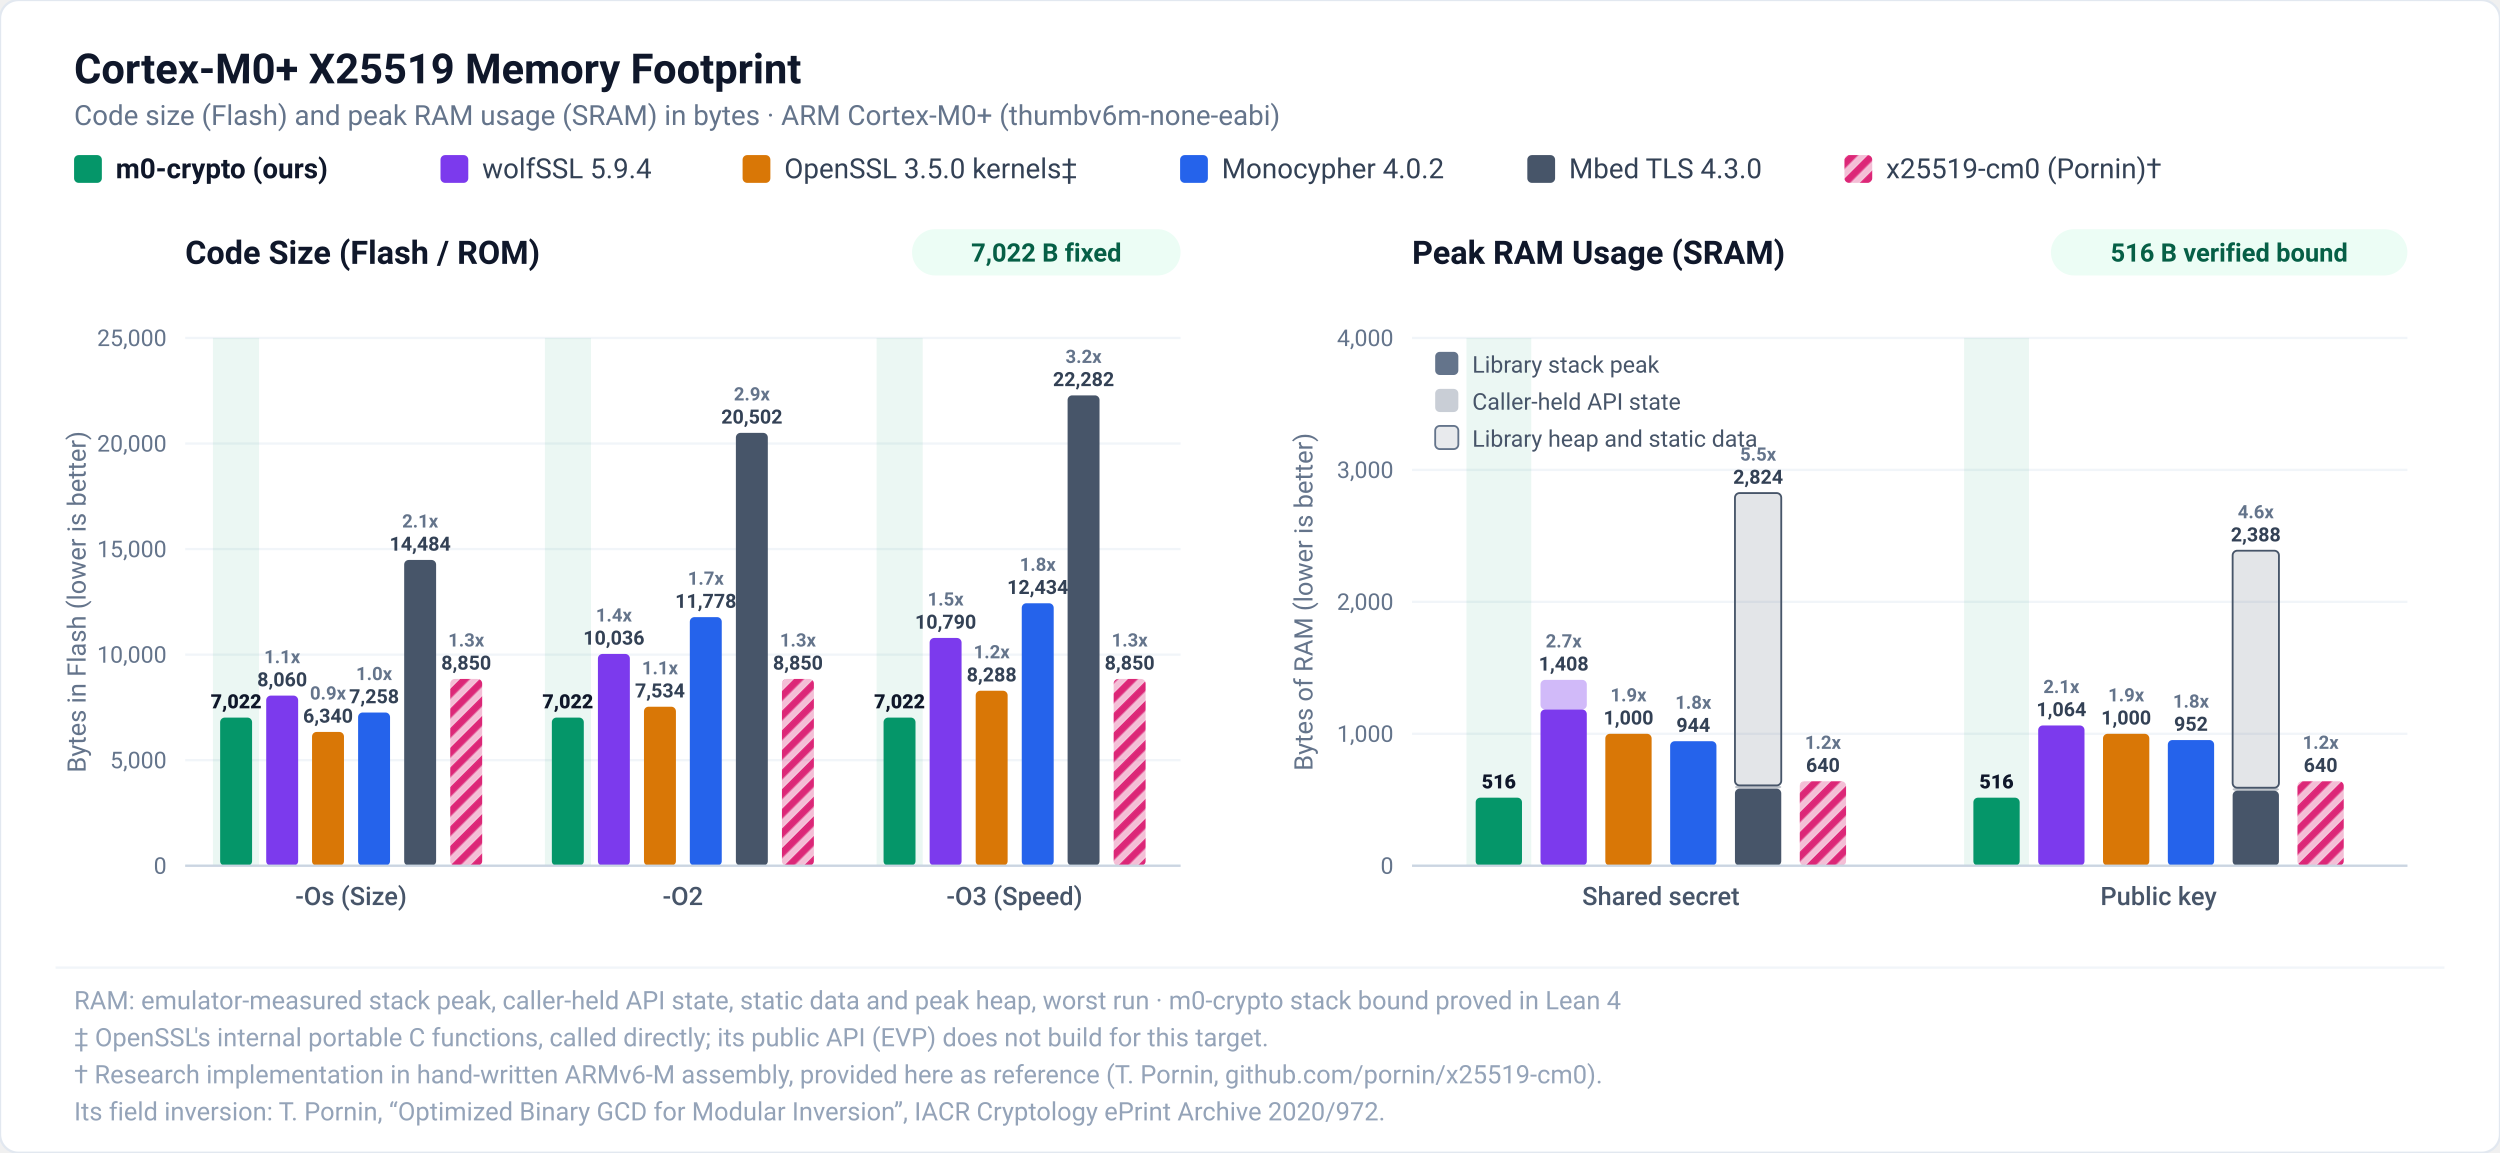
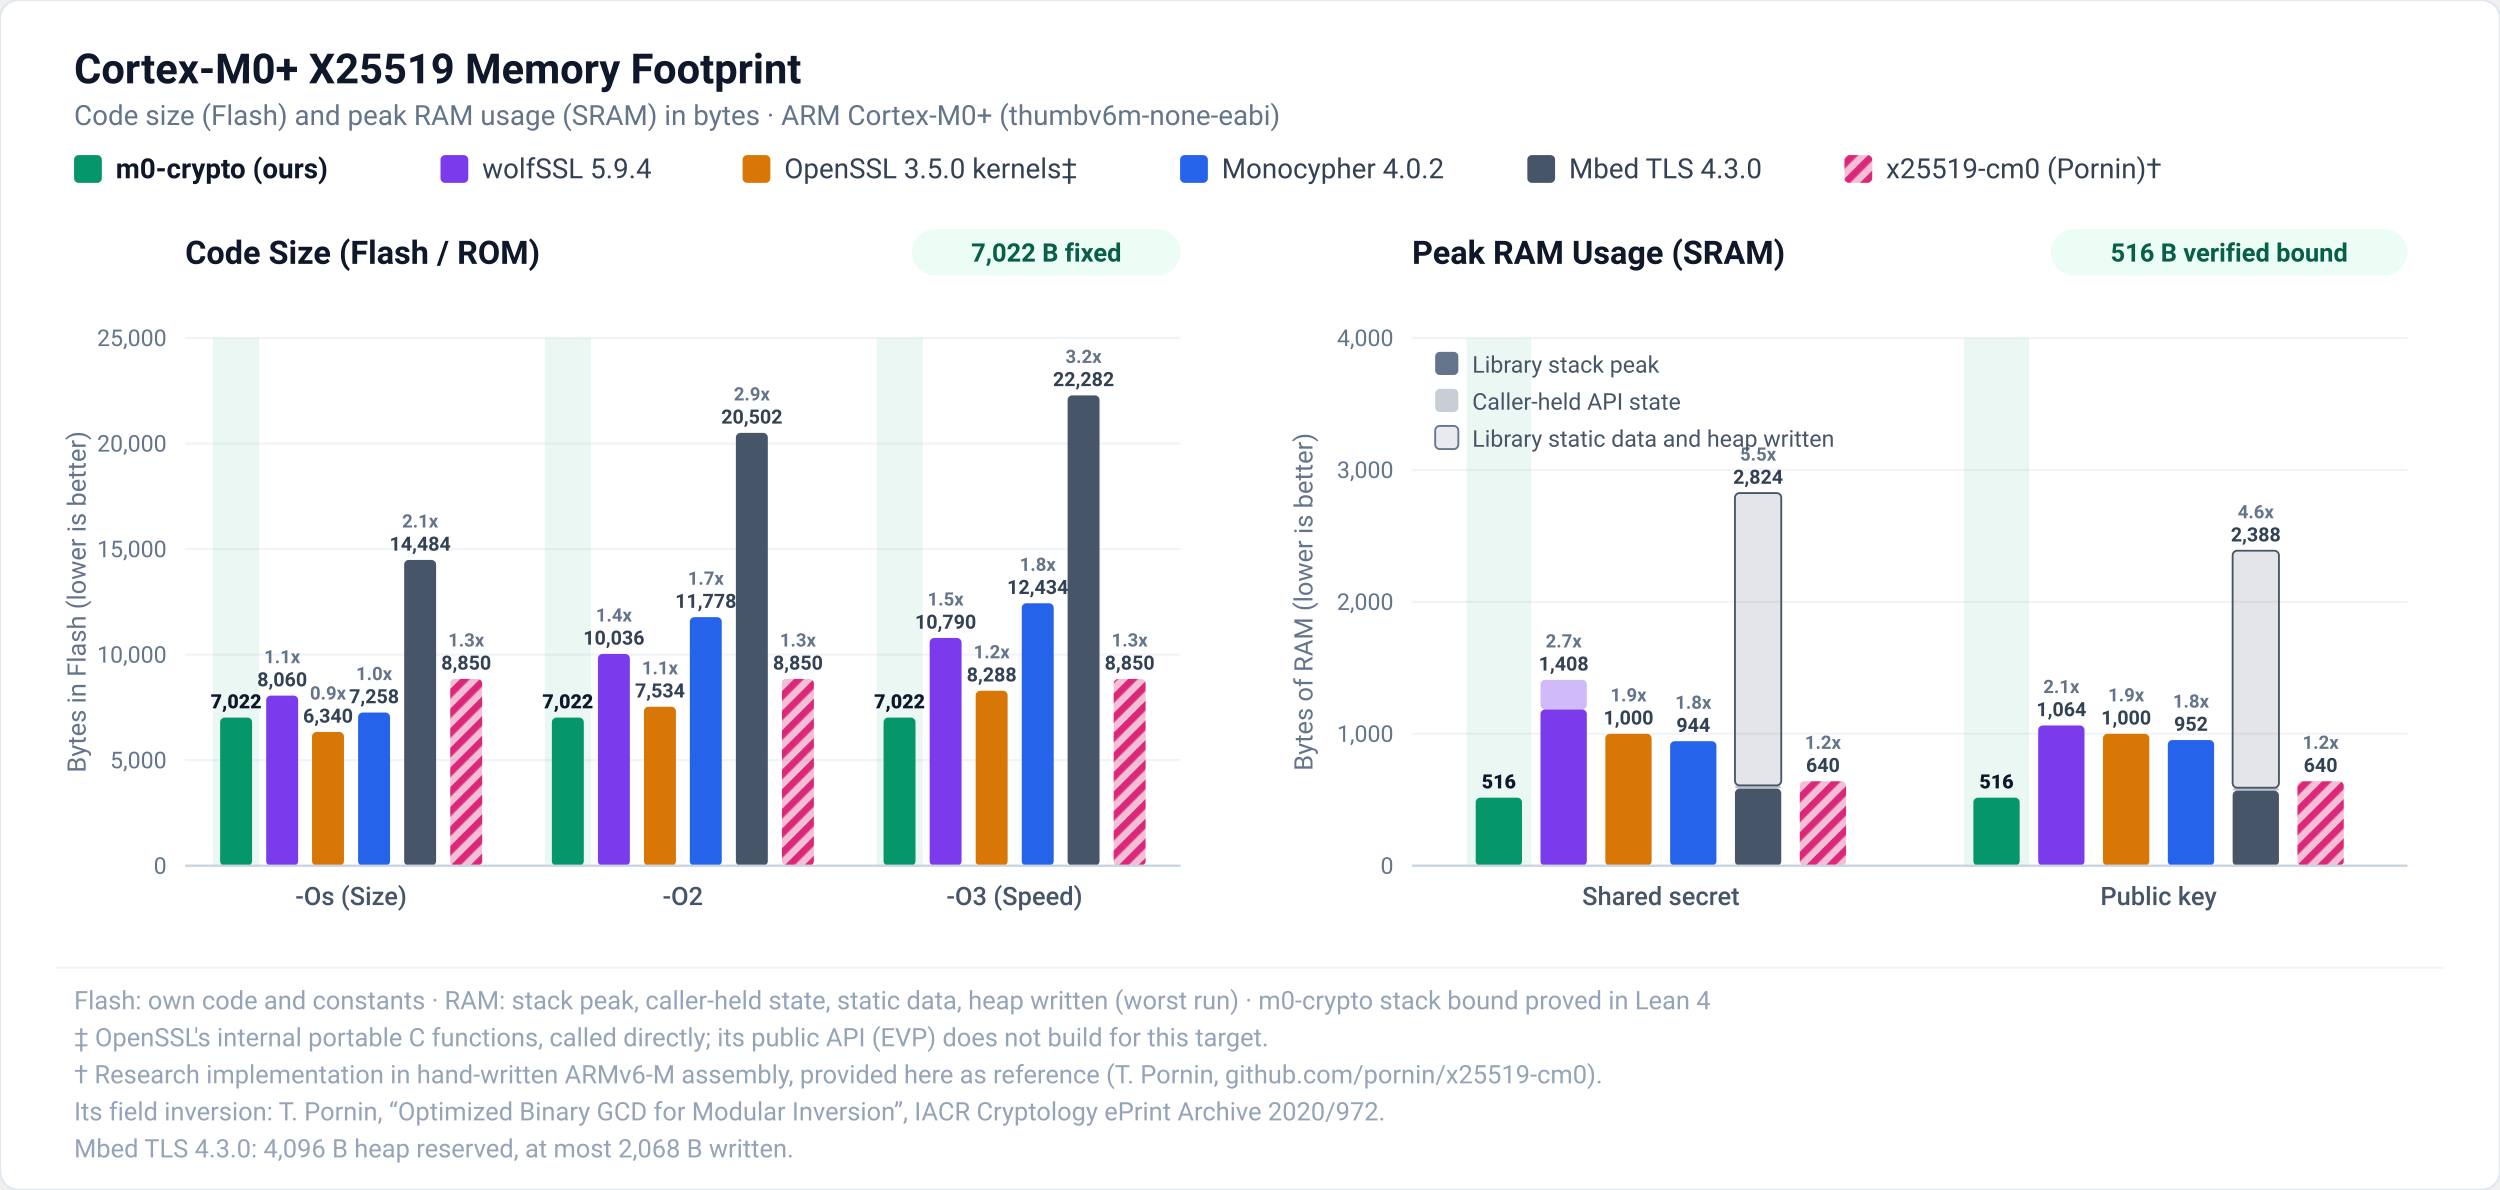
- <svg xmlns="http://www.w3.org/2000/svg" viewBox="0 0 1080 498" width="1080" height="498">
+ <svg xmlns="http://www.w3.org/2000/svg" viewBox="0 0 1080 514" width="1080" height="514">
  <defs>
    <pattern id="hatch-pornin" patternUnits="userSpaceOnUse" width="6" height="6" patternTransform="rotate(45)">
      <rect width="6" height="6" fill="#db2777" fill-opacity="0.3" />
      <rect width="3" height="6" fill="#db2777" />
    </pattern>
  </defs>
  <style>
    text { font-family: -apple-system, BlinkMacSystemFont, "Segoe UI", Roboto, Helvetica, Arial, sans-serif; }
  </style>
  <rect width="100%" height="100%" fill="#ffffff" rx="8" stroke="#e2e8f0" stroke-width="1" />
  <text x="32" y="36" font-size="18" font-weight="700" fill="#0f172a">Cortex-M0+ X25519 Memory Footprint</text>
  <text x="32" y="54" font-size="12" fill="#64748b">Code size (Flash) and peak RAM usage (SRAM) in bytes · ARM Cortex-M0+ (thumbv6m-none-eabi)</text>
  <g>
    <rect x="32.0" y="67" width="12" height="12" rx="2" fill="#059669" />
    <text x="50.0" y="77" font-size="12" font-weight="700" fill="#0f172a">m0-crypto (ours)</text>
    <rect x="190.3" y="67" width="12" height="12" rx="2" fill="#7c3aed" />
    <text x="208.3" y="77" font-size="12" font-weight="400" fill="#334155">wolfSSL 5.9.4</text>
    <rect x="320.8" y="67" width="12" height="12" rx="2" fill="#d97706" />
    <text x="338.8" y="77" font-size="12" font-weight="400" fill="#334155">OpenSSL 3.5.0 kernels‡</text>
    <rect x="509.8" y="67" width="12" height="12" rx="2" fill="#2563eb" />
    <text x="527.8" y="77" font-size="12" font-weight="400" fill="#334155">Monocypher 4.0.2</text>
    <rect x="659.8" y="67" width="12" height="12" rx="2" fill="#475569" />
    <text x="677.8" y="77" font-size="12" font-weight="400" fill="#334155">Mbed TLS 4.3.0</text>
    <rect x="796.8" y="67" width="12" height="12" rx="2" fill="url(#hatch-pornin)" />
    <text x="814.8" y="77" font-size="12" font-weight="400" fill="#334155">x25519-cm0 (Pornin)†</text>
  </g>
  <g>
    <text x="80.0" y="114.0" font-size="14" font-weight="600" fill="#0f172a">Code Size (Flash / ROM)</text>
    <rect x="394.0" y="99.0" width="116.0" height="20" rx="10" fill="#ecfdf5" />
    <text x="452.0" y="113.0" text-anchor="middle" font-size="11" font-weight="600" fill="#065f46">7,022 B fixed</text>
    <line x1="80.0" y1="374.0" x2="510.0" y2="374.0" stroke="#f1f5f9" stroke-width="1" />
    <text x="72.0" y="377.5" text-anchor="end" font-size="10" font-family="monospace" fill="#64748b">0</text>
    <line x1="80.0" y1="328.4" x2="510.0" y2="328.4" stroke="#f1f5f9" stroke-width="1" />
    <text x="72.0" y="331.9" text-anchor="end" font-size="10" font-family="monospace" fill="#64748b">5,000</text>
    <line x1="80.0" y1="282.8" x2="510.0" y2="282.8" stroke="#f1f5f9" stroke-width="1" />
    <text x="72.0" y="286.3" text-anchor="end" font-size="10" font-family="monospace" fill="#64748b">10,000</text>
    <line x1="80.0" y1="237.2" x2="510.0" y2="237.2" stroke="#f1f5f9" stroke-width="1" />
    <text x="72.0" y="240.7" text-anchor="end" font-size="10" font-family="monospace" fill="#64748b">15,000</text>
    <line x1="80.0" y1="191.6" x2="510.0" y2="191.6" stroke="#f1f5f9" stroke-width="1" />
    <text x="72.0" y="195.1" text-anchor="end" font-size="10" font-family="monospace" fill="#64748b">20,000</text>
    <line x1="80.0" y1="146.0" x2="510.0" y2="146.0" stroke="#f1f5f9" stroke-width="1" />
    <text x="72.0" y="149.5" text-anchor="end" font-size="10" font-family="monospace" fill="#64748b">25,000</text>
    <text transform="rotate(-90)" x="-260.0" y="37.0" text-anchor="middle" font-size="11" fill="#64748b">Bytes in Flash (lower is better)</text>
    <rect x="92.0" y="146.0" width="19.9" height="228.0" fill="#059669" fill-opacity="0.08" />
    <rect x="95.1" y="310.0" width="13.8" height="64.0" fill="#059669" rx="2" />
    <text x="102.0" y="306.0" text-anchor="middle" font-size="8.5" font-family="monospace" font-weight="800" fill="#0f172a">7,022</text>
    <rect x="115.0" y="300.5" width="13.8" height="73.5" fill="#7c3aed" rx="2" />
    <text x="121.9" y="296.5" text-anchor="middle" font-size="8.5" font-family="monospace" font-weight="600" fill="#334155">8,060</text>
    <text x="121.9" y="286.5" text-anchor="middle" font-size="8" font-family="monospace" font-weight="700" fill="#64748b">1.1x</text>
    <rect x="134.8" y="316.2" width="13.8" height="57.8" fill="#d97706" rx="2" />
    <text x="141.7" y="312.2" text-anchor="middle" font-size="8.5" font-family="monospace" font-weight="600" fill="#334155">6,340</text>
    <text x="141.7" y="302.2" text-anchor="middle" font-size="8" font-family="monospace" font-weight="700" fill="#64748b">0.9x</text>
    <rect x="154.7" y="307.8" width="13.8" height="66.2" fill="#2563eb" rx="2" />
    <text x="161.6" y="303.8" text-anchor="middle" font-size="8.5" font-family="monospace" font-weight="600" fill="#334155">7,258</text>
    <text x="161.6" y="293.8" text-anchor="middle" font-size="8" font-family="monospace" font-weight="700" fill="#64748b">1.0x</text>
    <rect x="174.6" y="241.9" width="13.8" height="132.1" fill="#475569" rx="2" />
    <text x="181.5" y="237.9" text-anchor="middle" font-size="8.5" font-family="monospace" font-weight="600" fill="#334155">14,484</text>
    <text x="181.5" y="227.9" text-anchor="middle" font-size="8" font-family="monospace" font-weight="700" fill="#64748b">2.1x</text>
    <rect x="194.5" y="293.3" width="13.8" height="80.7" fill="url(#hatch-pornin)" rx="2" />
    <text x="201.4" y="289.3" text-anchor="middle" font-size="8.5" font-family="monospace" font-weight="600" fill="#334155">8,850</text>
    <text x="201.4" y="279.3" text-anchor="middle" font-size="8" font-family="monospace" font-weight="700" fill="#64748b">1.3x</text>
    <text x="151.7" y="391.0" text-anchor="middle" font-size="11" font-weight="500" fill="#475569">-Os (Size)</text>
    <rect x="235.4" y="146.0" width="19.9" height="228.0" fill="#059669" fill-opacity="0.08" />
    <rect x="238.4" y="310.0" width="13.8" height="64.0" fill="#059669" rx="2" />
    <text x="245.3" y="306.0" text-anchor="middle" font-size="8.5" font-family="monospace" font-weight="800" fill="#0f172a">7,022</text>
    <rect x="258.3" y="282.5" width="13.8" height="91.5" fill="#7c3aed" rx="2" />
    <text x="265.2" y="278.5" text-anchor="middle" font-size="8.5" font-family="monospace" font-weight="600" fill="#334155">10,036</text>
    <text x="265.2" y="268.5" text-anchor="middle" font-size="8" font-family="monospace" font-weight="700" fill="#64748b">1.4x</text>
    <rect x="278.2" y="305.3" width="13.8" height="68.7" fill="#d97706" rx="2" />
    <text x="285.1" y="301.3" text-anchor="middle" font-size="8.5" font-family="monospace" font-weight="600" fill="#334155">7,534</text>
    <text x="285.1" y="291.3" text-anchor="middle" font-size="8" font-family="monospace" font-weight="700" fill="#64748b">1.1x</text>
    <rect x="298.0" y="266.6" width="13.8" height="107.4" fill="#2563eb" rx="2" />
    <text x="304.9" y="262.6" text-anchor="middle" font-size="8.5" font-family="monospace" font-weight="600" fill="#334155">11,778</text>
    <text x="304.9" y="252.6" text-anchor="middle" font-size="8" font-family="monospace" font-weight="700" fill="#64748b">1.7x</text>
    <rect x="317.9" y="187.0" width="13.8" height="187.0" fill="#475569" rx="2" />
    <text x="324.8" y="183.0" text-anchor="middle" font-size="8.5" font-family="monospace" font-weight="600" fill="#334155">20,502</text>
    <text x="324.8" y="173.0" text-anchor="middle" font-size="8" font-family="monospace" font-weight="700" fill="#64748b">2.9x</text>
    <rect x="337.8" y="293.3" width="13.8" height="80.7" fill="url(#hatch-pornin)" rx="2" />
    <text x="344.7" y="289.3" text-anchor="middle" font-size="8.5" font-family="monospace" font-weight="600" fill="#334155">8,850</text>
    <text x="344.7" y="279.3" text-anchor="middle" font-size="8" font-family="monospace" font-weight="700" fill="#64748b">1.3x</text>
    <text x="295.0" y="391.0" text-anchor="middle" font-size="11" font-weight="500" fill="#475569">-O2</text>
    <rect x="378.7" y="146.0" width="19.9" height="228.0" fill="#059669" fill-opacity="0.08" />
    <rect x="381.7" y="310.0" width="13.8" height="64.0" fill="#059669" rx="2" />
    <text x="388.6" y="306.0" text-anchor="middle" font-size="8.5" font-family="monospace" font-weight="800" fill="#0f172a">7,022</text>
    <rect x="401.6" y="275.6" width="13.8" height="98.4" fill="#7c3aed" rx="2" />
    <text x="408.5" y="271.6" text-anchor="middle" font-size="8.5" font-family="monospace" font-weight="600" fill="#334155">10,790</text>
    <text x="408.5" y="261.6" text-anchor="middle" font-size="8" font-family="monospace" font-weight="700" fill="#64748b">1.5x</text>
    <rect x="421.5" y="298.4" width="13.8" height="75.6" fill="#d97706" rx="2" />
    <text x="428.4" y="294.4" text-anchor="middle" font-size="8.5" font-family="monospace" font-weight="600" fill="#334155">8,288</text>
    <text x="428.4" y="284.4" text-anchor="middle" font-size="8" font-family="monospace" font-weight="700" fill="#64748b">1.2x</text>
    <rect x="441.4" y="260.6" width="13.8" height="113.4" fill="#2563eb" rx="2" />
    <text x="448.3" y="256.6" text-anchor="middle" font-size="8.5" font-family="monospace" font-weight="600" fill="#334155">12,434</text>
    <text x="448.3" y="246.6" text-anchor="middle" font-size="8" font-family="monospace" font-weight="700" fill="#64748b">1.8x</text>
    <rect x="461.2" y="170.8" width="13.8" height="203.2" fill="#475569" rx="2" />
    <text x="468.1" y="166.8" text-anchor="middle" font-size="8.5" font-family="monospace" font-weight="600" fill="#334155">22,282</text>
    <text x="468.1" y="156.8" text-anchor="middle" font-size="8" font-family="monospace" font-weight="700" fill="#64748b">3.2x</text>
    <rect x="481.1" y="293.3" width="13.8" height="80.7" fill="url(#hatch-pornin)" rx="2" />
    <text x="488.0" y="289.3" text-anchor="middle" font-size="8.5" font-family="monospace" font-weight="600" fill="#334155">8,850</text>
    <text x="488.0" y="279.3" text-anchor="middle" font-size="8" font-family="monospace" font-weight="700" fill="#64748b">1.3x</text>
    <text x="438.3" y="391.0" text-anchor="middle" font-size="11" font-weight="500" fill="#475569">-O3 (Speed)</text>
    <line x1="80.0" y1="374.0" x2="510.0" y2="374.0" stroke="#cbd5e1" stroke-width="1" />
  </g>
  <g>
    <text x="610.0" y="114.0" font-size="14" font-weight="600" fill="#0f172a">Peak RAM Usage (SRAM)</text>
    <rect x="886.0" y="99.0" width="154.0" height="20" rx="10" fill="#ecfdf5" />
    <text x="963.0" y="113.0" text-anchor="middle" font-size="11" font-weight="600" fill="#065f46">516 B verified bound</text>
    <line x1="610.0" y1="374.0" x2="1040.0" y2="374.0" stroke="#f1f5f9" stroke-width="1" />
    <text x="602.0" y="377.5" text-anchor="end" font-size="10" font-family="monospace" fill="#64748b">0</text>
    <line x1="610.0" y1="317.0" x2="1040.0" y2="317.0" stroke="#f1f5f9" stroke-width="1" />
    <text x="602.0" y="320.5" text-anchor="end" font-size="10" font-family="monospace" fill="#64748b">1,000</text>
    <line x1="610.0" y1="260.0" x2="1040.0" y2="260.0" stroke="#f1f5f9" stroke-width="1" />
    <text x="602.0" y="263.5" text-anchor="end" font-size="10" font-family="monospace" fill="#64748b">2,000</text>
    <line x1="610.0" y1="203.0" x2="1040.0" y2="203.0" stroke="#f1f5f9" stroke-width="1" />
    <text x="602.0" y="206.5" text-anchor="end" font-size="10" font-family="monospace" fill="#64748b">3,000</text>
    <line x1="610.0" y1="146.0" x2="1040.0" y2="146.0" stroke="#f1f5f9" stroke-width="1" />
    <text x="602.0" y="149.5" text-anchor="end" font-size="10" font-family="monospace" fill="#64748b">4,000</text>
    <text transform="rotate(-90)" x="-260.0" y="567.0" text-anchor="middle" font-size="11" fill="#64748b">Bytes of RAM (lower is better)</text>
    <rect x="633.5" y="146.0" width="28.0" height="228.0" fill="#059669" fill-opacity="0.08" />
    <rect x="637.5" y="344.6" width="20.0" height="29.4" fill="#059669" rx="2" />
    <text x="647.5" y="340.6" text-anchor="middle" font-size="8.5" font-family="monospace" font-weight="800" fill="#0f172a">516</text>
    <rect x="665.5" y="306.5" width="20.0" height="67.5" fill="#7c3aed" rx="2" />
    <rect x="665.5" y="293.7" width="20.0" height="12.8" fill="#7c3aed" fill-opacity="0.35" rx="2" />
    <text x="675.5" y="289.7" text-anchor="middle" font-size="8.5" font-family="monospace" font-weight="600" fill="#334155">1,408</text>
    <text x="675.5" y="279.7" text-anchor="middle" font-size="8" font-family="monospace" font-weight="700" fill="#64748b">2.7x</text>
    <rect x="693.5" y="317.0" width="20.0" height="57.0" fill="#d97706" rx="2" />
    <text x="703.5" y="313.0" text-anchor="middle" font-size="8.5" font-family="monospace" font-weight="600" fill="#334155">1,000</text>
    <text x="703.5" y="303.0" text-anchor="middle" font-size="8" font-family="monospace" font-weight="700" fill="#64748b">1.9x</text>
    <rect x="721.5" y="320.2" width="20.0" height="53.8" fill="#2563eb" rx="2" />
    <text x="731.5" y="316.2" text-anchor="middle" font-size="8.5" font-family="monospace" font-weight="600" fill="#334155">944</text>
    <text x="731.5" y="306.2" text-anchor="middle" font-size="8" font-family="monospace" font-weight="700" fill="#64748b">1.8x</text>
    <rect x="749.5" y="340.7" width="20.0" height="33.3" fill="#475569" rx="2" />
    <rect x="749.5" y="339.3" width="20.0" height="1.4" fill="#475569" fill-opacity="0.35" rx="2" />
    <rect x="749.5" y="213.0" width="20.0" height="126.3" fill="#475569" fill-opacity="0.15" stroke="#475569" stroke-width="0.8" rx="2" />
    <text x="759.5" y="209.0" text-anchor="middle" font-size="8.5" font-family="monospace" font-weight="600" fill="#334155">2,824</text>
    <text x="759.5" y="199.0" text-anchor="middle" font-size="8" font-family="monospace" font-weight="700" fill="#64748b">5.5x</text>
    <rect x="777.5" y="337.5" width="20.0" height="36.5" fill="url(#hatch-pornin)" rx="2" />
    <text x="787.5" y="333.5" text-anchor="middle" font-size="8.5" font-family="monospace" font-weight="600" fill="#334155">640</text>
    <text x="787.5" y="323.5" text-anchor="middle" font-size="8" font-family="monospace" font-weight="700" fill="#64748b">1.2x</text>
    <text x="717.5" y="391.0" text-anchor="middle" font-size="11" font-weight="500" fill="#475569">Shared secret</text>
    <rect x="848.5" y="146.0" width="28.0" height="228.0" fill="#059669" fill-opacity="0.08" />
    <rect x="852.5" y="344.6" width="20.0" height="29.4" fill="#059669" rx="2" />
    <text x="862.5" y="340.6" text-anchor="middle" font-size="8.5" font-family="monospace" font-weight="800" fill="#0f172a">516</text>
    <rect x="880.5" y="313.4" width="20.0" height="60.6" fill="#7c3aed" rx="2" />
    <text x="890.5" y="309.4" text-anchor="middle" font-size="8.5" font-family="monospace" font-weight="600" fill="#334155">1,064</text>
    <text x="890.5" y="299.4" text-anchor="middle" font-size="8" font-family="monospace" font-weight="700" fill="#64748b">2.1x</text>
    <rect x="908.5" y="317.0" width="20.0" height="57.0" fill="#d97706" rx="2" />
    <text x="918.5" y="313.0" text-anchor="middle" font-size="8.5" font-family="monospace" font-weight="600" fill="#334155">1,000</text>
    <text x="918.5" y="303.0" text-anchor="middle" font-size="8" font-family="monospace" font-weight="700" fill="#64748b">1.9x</text>
    <rect x="936.5" y="319.7" width="20.0" height="54.3" fill="#2563eb" rx="2" />
    <text x="946.5" y="315.7" text-anchor="middle" font-size="8.5" font-family="monospace" font-weight="600" fill="#334155">952</text>
    <text x="946.5" y="305.7" text-anchor="middle" font-size="8" font-family="monospace" font-weight="700" fill="#64748b">1.8x</text>
    <rect x="964.5" y="341.6" width="20.0" height="32.4" fill="#475569" rx="2" />
    <rect x="964.5" y="340.3" width="20.0" height="1.4" fill="#475569" fill-opacity="0.35" rx="2" />
    <rect x="964.5" y="237.9" width="20.0" height="102.4" fill="#475569" fill-opacity="0.15" stroke="#475569" stroke-width="0.8" rx="2" />
    <text x="974.5" y="233.9" text-anchor="middle" font-size="8.5" font-family="monospace" font-weight="600" fill="#334155">2,388</text>
    <text x="974.5" y="223.9" text-anchor="middle" font-size="8" font-family="monospace" font-weight="700" fill="#64748b">4.6x</text>
    <rect x="992.5" y="337.5" width="20.0" height="36.5" fill="url(#hatch-pornin)" rx="2" />
    <text x="1002.5" y="333.5" text-anchor="middle" font-size="8.5" font-family="monospace" font-weight="600" fill="#334155">640</text>
    <text x="1002.5" y="323.5" text-anchor="middle" font-size="8" font-family="monospace" font-weight="700" fill="#64748b">1.2x</text>
    <text x="932.5" y="391.0" text-anchor="middle" font-size="11" font-weight="500" fill="#475569">Public key</text>
    <line x1="610.0" y1="374.0" x2="1040.0" y2="374.0" stroke="#cbd5e1" stroke-width="1" />
    <rect x="620.0" y="152.0" width="10" height="10" rx="2" fill="#64748b" fill-opacity="1" />
    <text x="636.0" y="161.0" font-size="10" fill="#475569">Library stack peak</text>
    <rect x="620.0" y="168.0" width="10" height="10" rx="2" fill="#64748b" fill-opacity="0.35" />
    <text x="636.0" y="177.0" font-size="10" fill="#475569">Caller-held API state</text>
    <rect x="620.0" y="184.0" width="10" height="10" rx="2" fill="#64748b" fill-opacity="0.15" stroke="#64748b" stroke-width="0.8" />
-     <text x="636.0" y="193.0" font-size="10" fill="#475569">Library heap and static data</text>
+     <text x="636.0" y="193.0" font-size="10" fill="#475569">Library static data and heap written</text>
  </g>
  <line x1="24" y1="418" x2="1056" y2="418" stroke="#f1f5f9" stroke-width="1" />
-   <text x="32" y="436" font-size="11" fill="#94a3b8">RAM: emulator-measured stack peak, caller-held API state, static data and peak heap, worst run · m0-crypto stack bound proved in Lean 4</text>
+   <text x="32" y="436" font-size="11" fill="#94a3b8">Flash: own code and constants · RAM: stack peak, caller-held state, static data, heap written (worst run) · m0-crypto stack bound proved in Lean 4</text>
  <text x="32" y="452" font-size="11" fill="#94a3b8">‡ OpenSSL's internal portable C functions, called directly; its public API (EVP) does not build for this target.</text>
  <text x="32" y="468" font-size="11" fill="#94a3b8">† Research implementation in hand-written ARMv6-M assembly, provided here as reference (T. Pornin, github.com/pornin/x25519-cm0).</text>
  <text x="32" y="484" font-size="11" fill="#94a3b8">   Its field inversion: T. Pornin, “Optimized Binary GCD for Modular Inversion”, IACR Cryptology ePrint Archive 2020/972.</text>
+   <text x="32" y="500" font-size="11" fill="#94a3b8">Mbed TLS 4.3.0: 4,096 B heap reserved, at most 2,068 B written.</text>
</svg>
